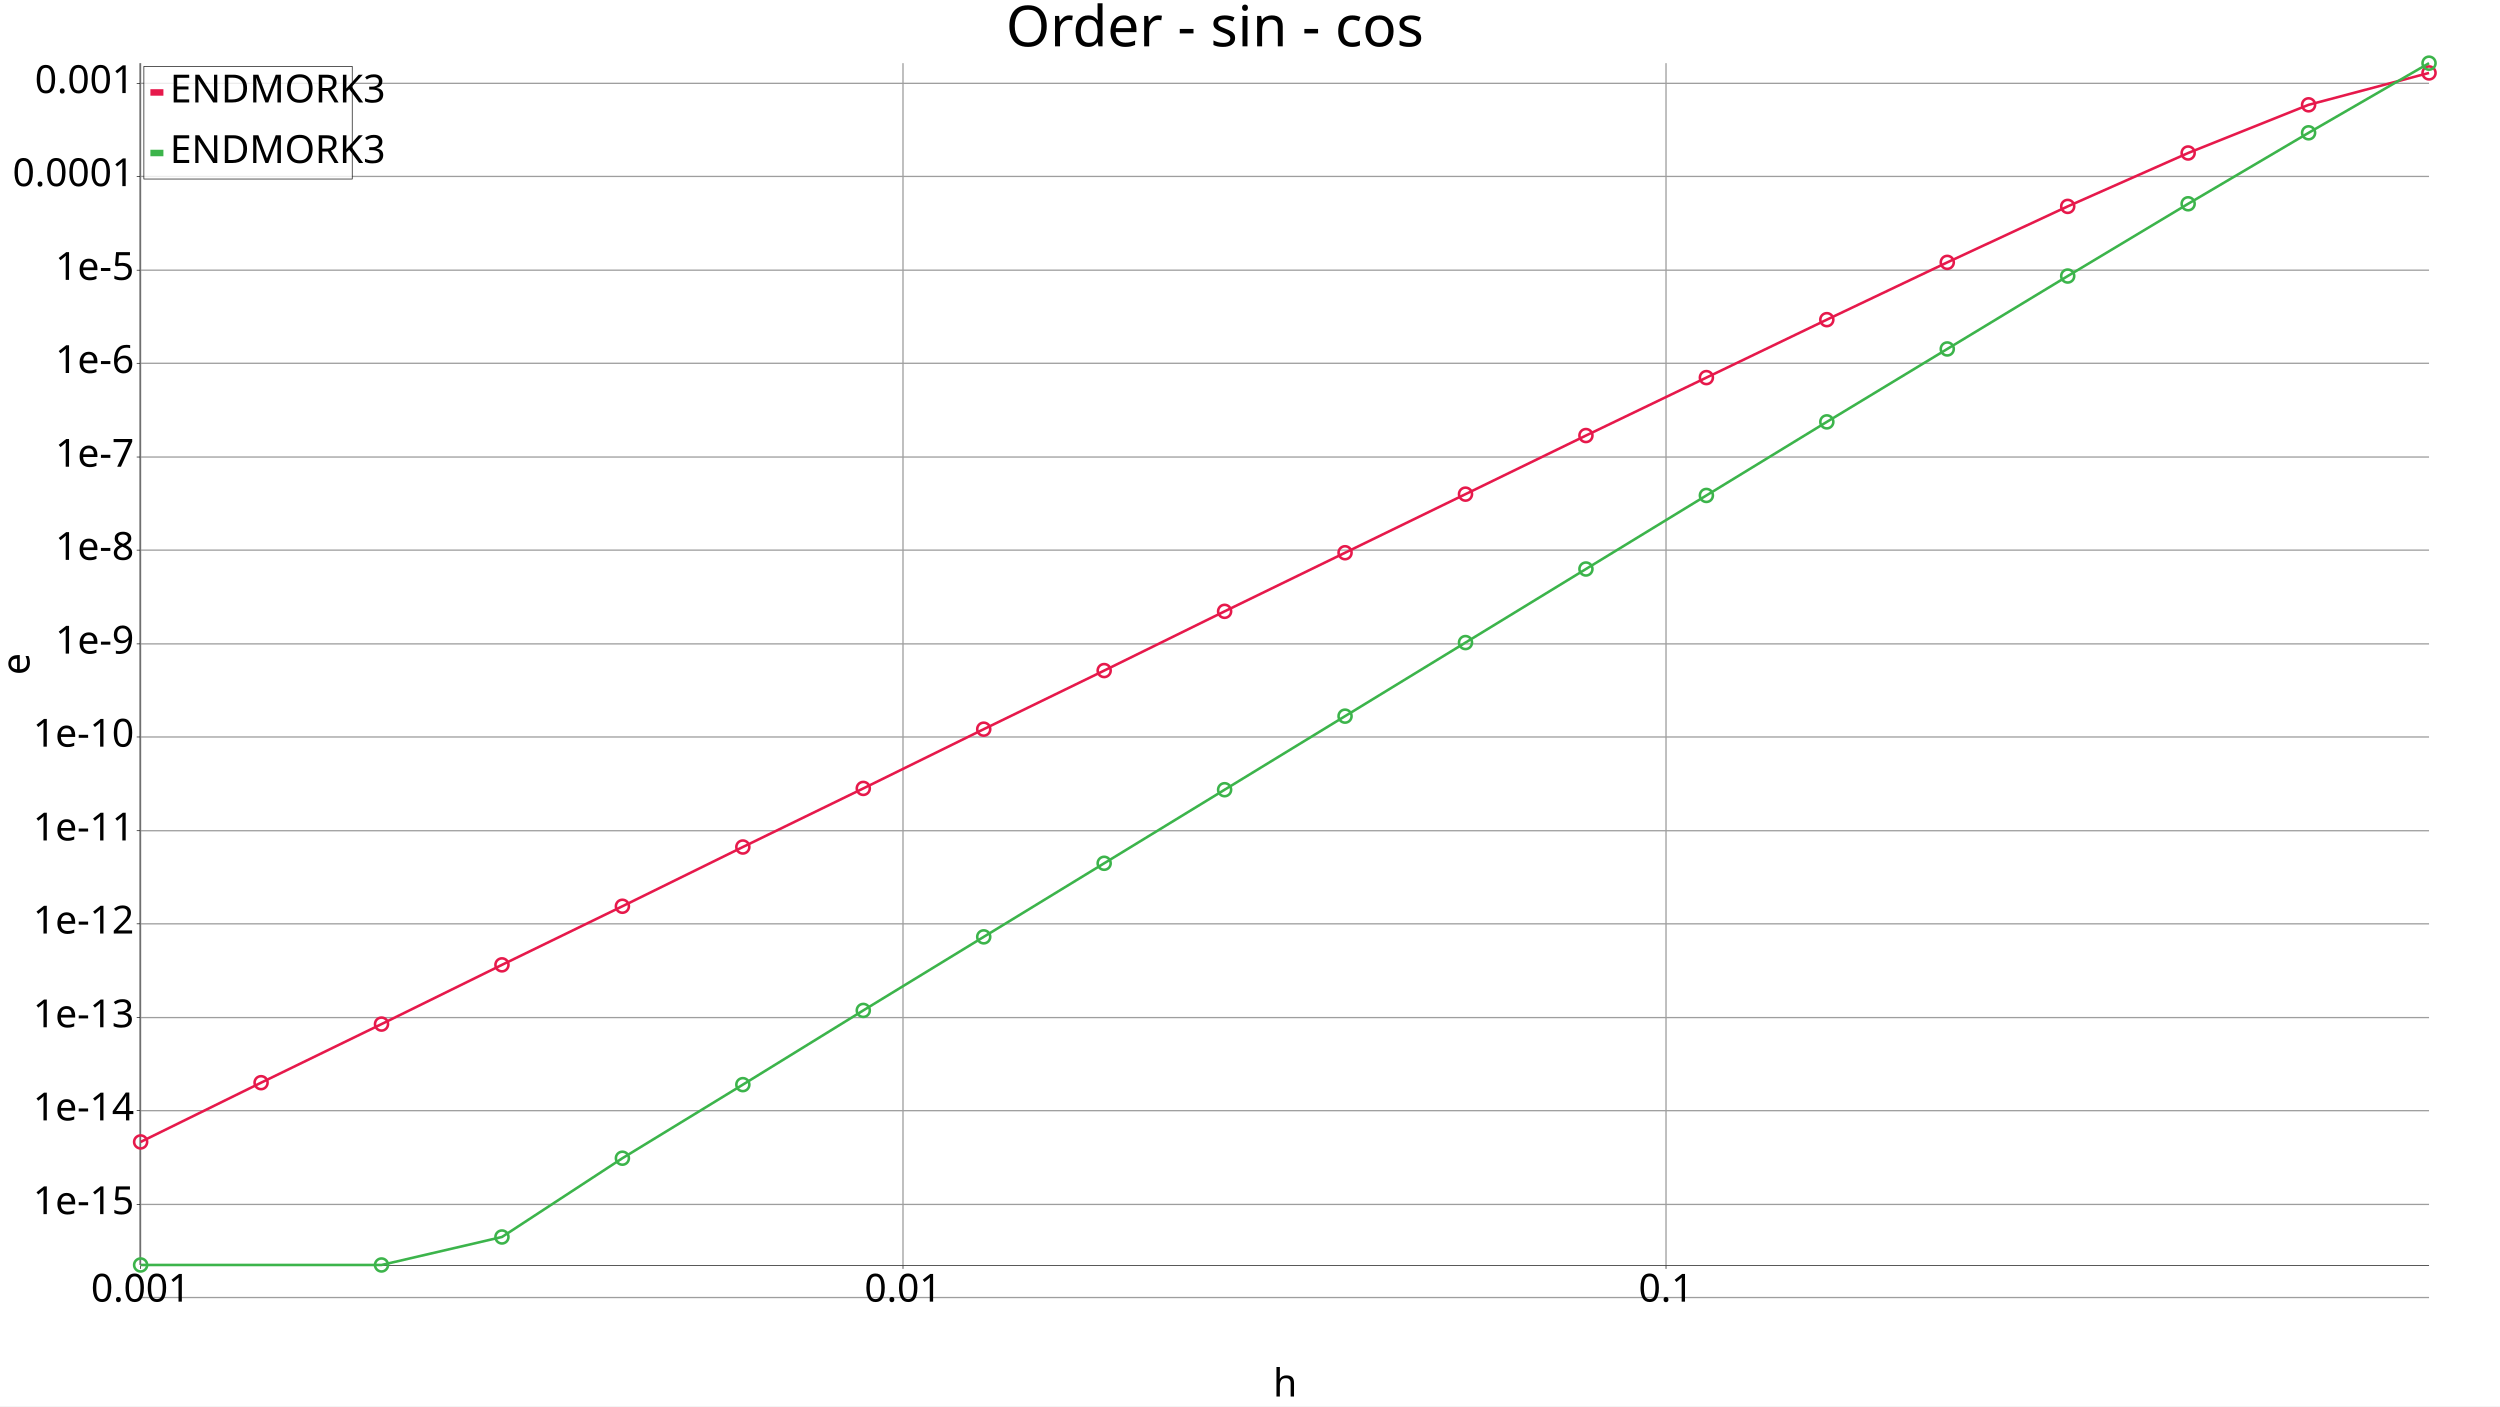
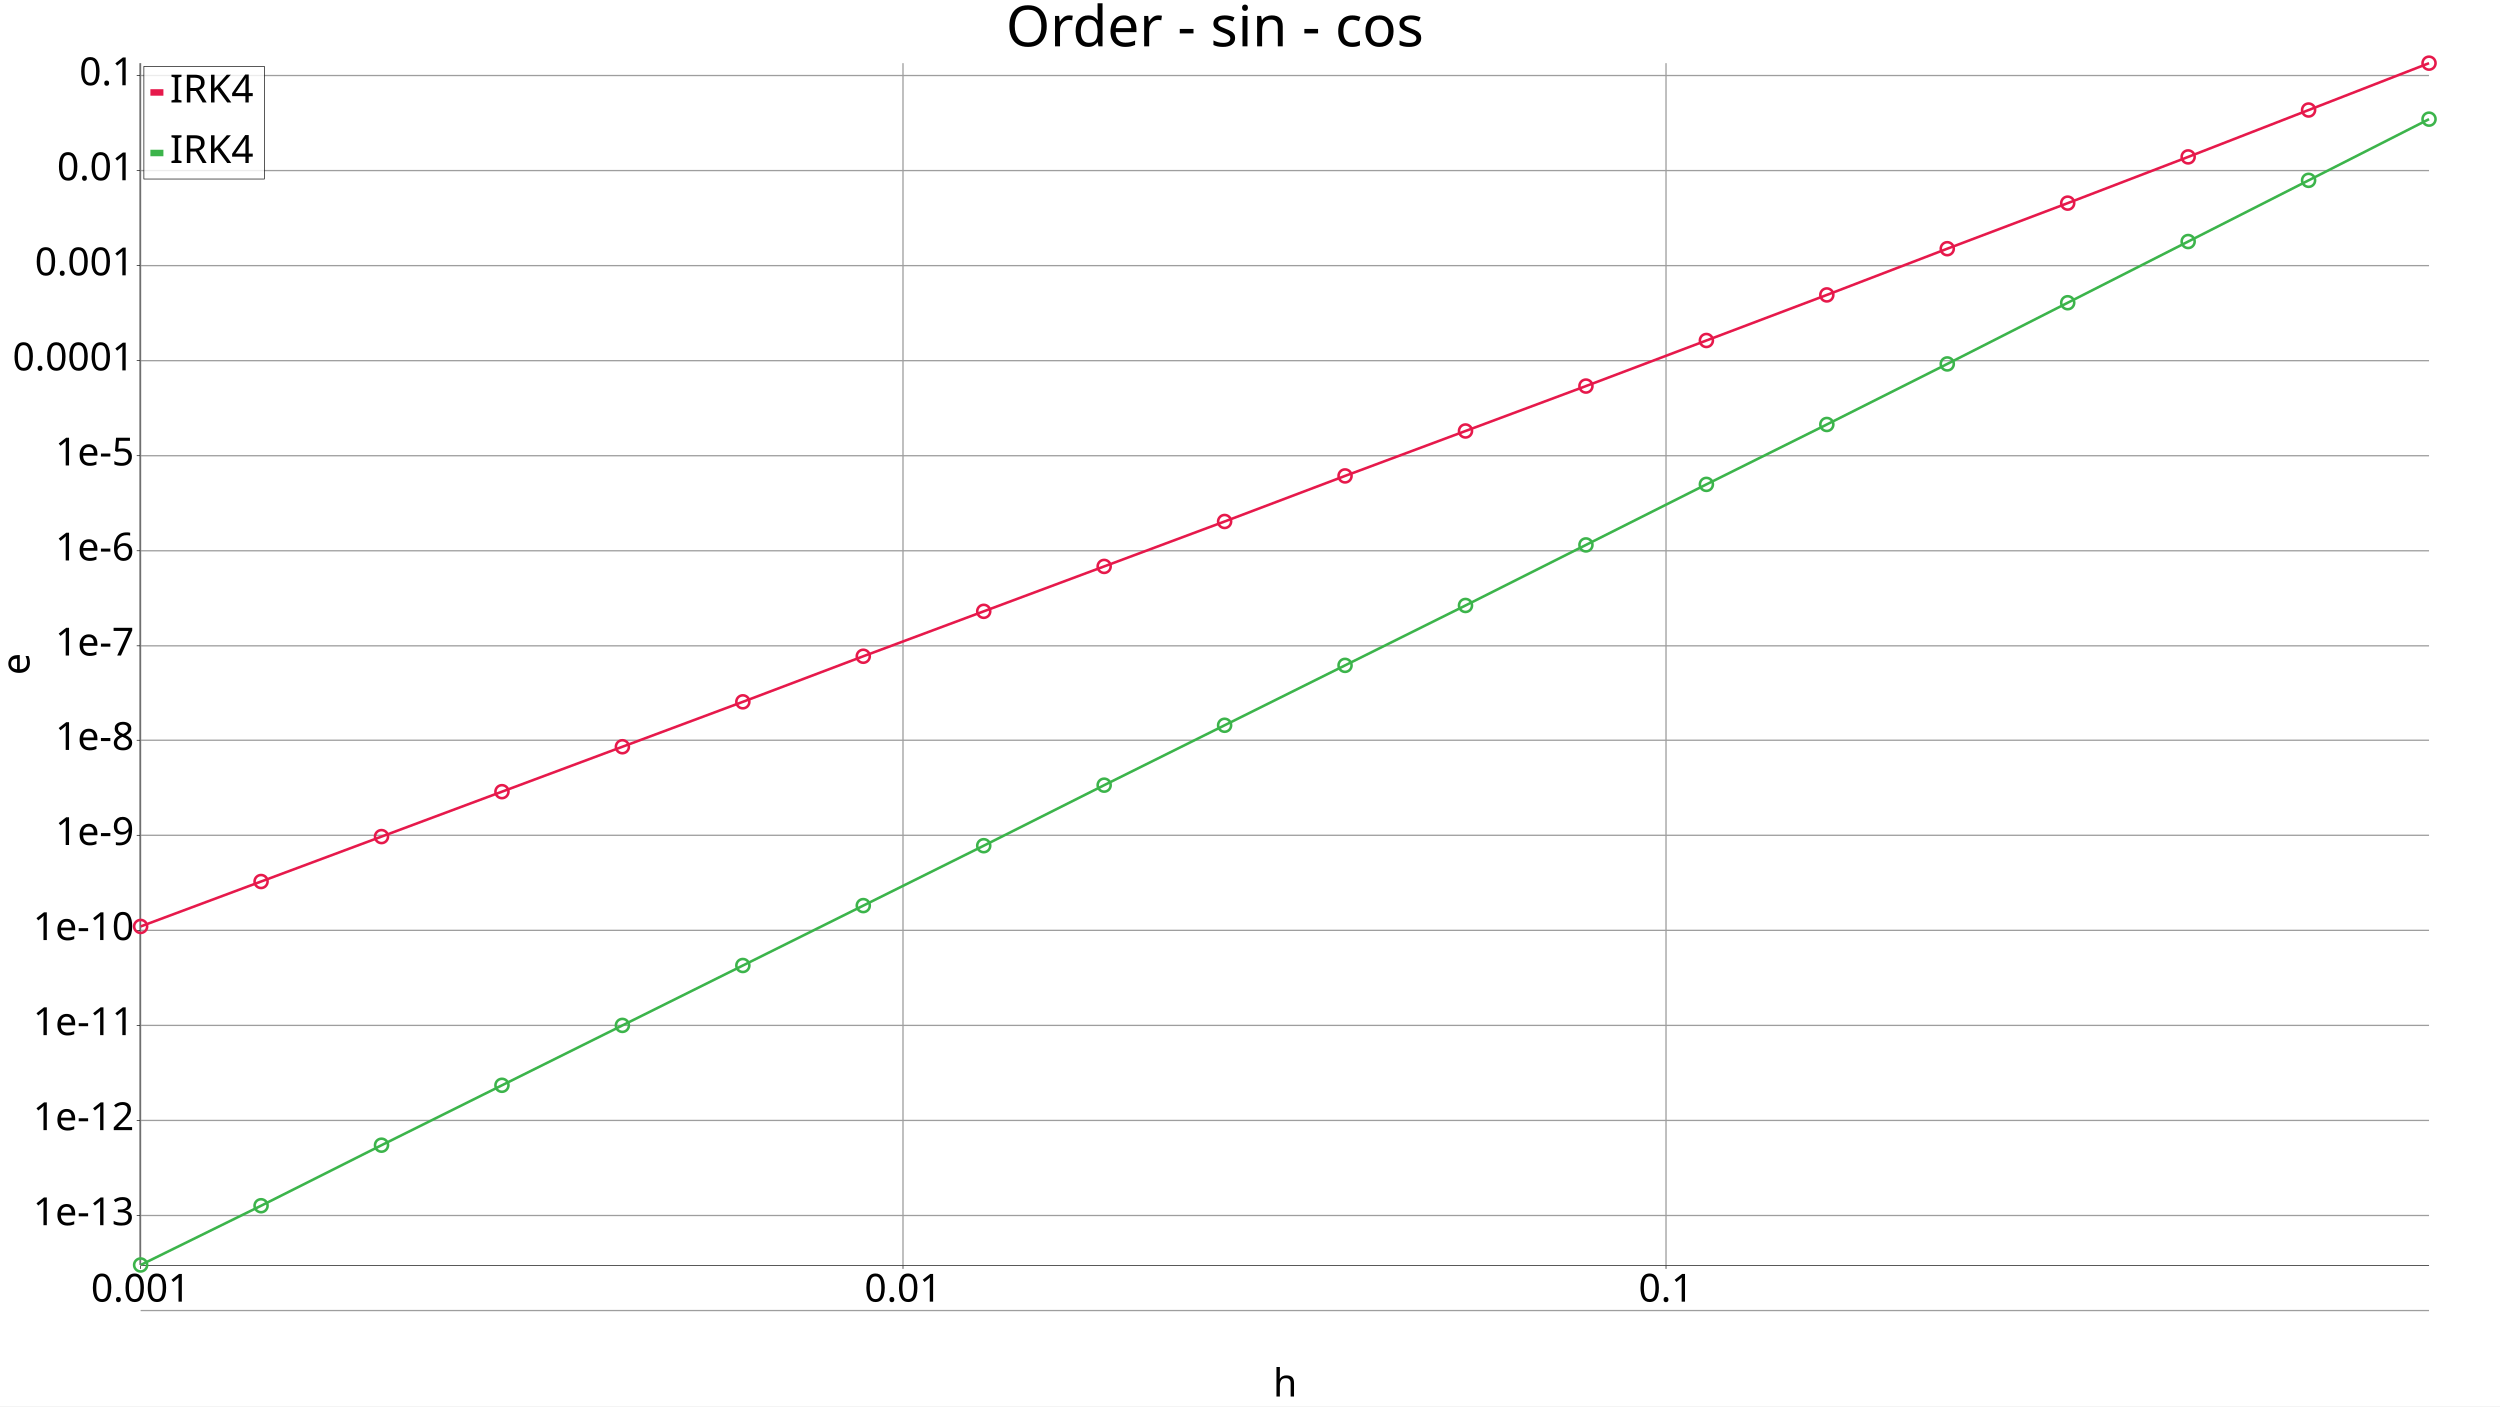
<svg xmlns="http://www.w3.org/2000/svg" width="3840" height="2160" viewBox="0 0 3840 2160">
  <rect x="0" y="0" width="3840" height="2160" opacity="1" fill="#FFFFFF" stroke="none" />
  <text x="1866" y="5" dy="0.76em" text-anchor="middle" font-family="sans-serif" font-size="87.097" opacity="1" fill="#000000">
Order - sin - cos
</text>
  <text x="0" y="1020" dy="0.76em" text-anchor="middle" font-family="sans-serif" font-size="59.677" opacity="1" fill="#000000" transform="rotate(270, 0, 1020)">
e
</text>
  <text x="1974" y="2160" dy="-0.5ex" text-anchor="middle" font-family="sans-serif" font-size="59.677" opacity="1" fill="#000000">
h
</text>
  <line opacity="1" stroke="#9E9E9E" stroke-width="2" x1="216" y1="1943" x2="216" y2="97" />
  <line opacity="1" stroke="#9E9E9E" stroke-width="2" x1="1387" y1="1943" x2="1387" y2="97" />
  <line opacity="1" stroke="#9E9E9E" stroke-width="2" x1="2559" y1="1943" x2="2559" y2="97" />
-   <line opacity="1" stroke="#9E9E9E" stroke-width="2" x1="216" y1="1993" x2="3731" y2="1993" />
-   <line opacity="1" stroke="#9E9E9E" stroke-width="2" x1="216" y1="1850" x2="3731" y2="1850" />
-   <line opacity="1" stroke="#9E9E9E" stroke-width="2" x1="216" y1="1706" x2="3731" y2="1706" />
-   <line opacity="1" stroke="#9E9E9E" stroke-width="2" x1="216" y1="1563" x2="3731" y2="1563" />
-   <line opacity="1" stroke="#9E9E9E" stroke-width="2" x1="216" y1="1419" x2="3731" y2="1419" />
-   <line opacity="1" stroke="#9E9E9E" stroke-width="2" x1="216" y1="1276" x2="3731" y2="1276" />
-   <line opacity="1" stroke="#9E9E9E" stroke-width="2" x1="216" y1="1132" x2="3731" y2="1132" />
-   <line opacity="1" stroke="#9E9E9E" stroke-width="2" x1="216" y1="989" x2="3731" y2="989" />
-   <line opacity="1" stroke="#9E9E9E" stroke-width="2" x1="216" y1="845" x2="3731" y2="845" />
-   <line opacity="1" stroke="#9E9E9E" stroke-width="2" x1="216" y1="702" x2="3731" y2="702" />
-   <line opacity="1" stroke="#9E9E9E" stroke-width="2" x1="216" y1="558" x2="3731" y2="558" />
-   <line opacity="1" stroke="#9E9E9E" stroke-width="2" x1="216" y1="415" x2="3731" y2="415" />
-   <line opacity="1" stroke="#9E9E9E" stroke-width="2" x1="216" y1="271" x2="3731" y2="271" />
-   <line opacity="1" stroke="#9E9E9E" stroke-width="2" x1="216" y1="128" x2="3731" y2="128" />
+   <line opacity="1" stroke="#9E9E9E" stroke-width="2" x1="216" y1="2013" x2="3731" y2="2013" />
+   <line opacity="1" stroke="#9E9E9E" stroke-width="2" x1="216" y1="1867" x2="3731" y2="1867" />
+   <line opacity="1" stroke="#9E9E9E" stroke-width="2" x1="216" y1="1721" x2="3731" y2="1721" />
+   <line opacity="1" stroke="#9E9E9E" stroke-width="2" x1="216" y1="1575" x2="3731" y2="1575" />
+   <line opacity="1" stroke="#9E9E9E" stroke-width="2" x1="216" y1="1429" x2="3731" y2="1429" />
+   <line opacity="1" stroke="#9E9E9E" stroke-width="2" x1="216" y1="1283" x2="3731" y2="1283" />
+   <line opacity="1" stroke="#9E9E9E" stroke-width="2" x1="216" y1="1137" x2="3731" y2="1137" />
+   <line opacity="1" stroke="#9E9E9E" stroke-width="2" x1="216" y1="992" x2="3731" y2="992" />
+   <line opacity="1" stroke="#9E9E9E" stroke-width="2" x1="216" y1="846" x2="3731" y2="846" />
+   <line opacity="1" stroke="#9E9E9E" stroke-width="2" x1="216" y1="700" x2="3731" y2="700" />
+   <line opacity="1" stroke="#9E9E9E" stroke-width="2" x1="216" y1="554" x2="3731" y2="554" />
+   <line opacity="1" stroke="#9E9E9E" stroke-width="2" x1="216" y1="408" x2="3731" y2="408" />
+   <line opacity="1" stroke="#9E9E9E" stroke-width="2" x1="216" y1="262" x2="3731" y2="262" />
+   <line opacity="1" stroke="#9E9E9E" stroke-width="2" x1="216" y1="116" x2="3731" y2="116" />
  <polyline fill="none" opacity="1" stroke="#000000" stroke-width="1" points="215,97 215,1943 " />
-   <text x="206" y="1850" dy="0.5ex" text-anchor="end" font-family="sans-serif" font-size="59.677" opacity="1" fill="#000000">
- 1e-15
- </text>
-   <polyline fill="none" opacity="1" stroke="#000000" stroke-width="1" points="210,1850 215,1850 " />
-   <text x="206" y="1706" dy="0.5ex" text-anchor="end" font-family="sans-serif" font-size="59.677" opacity="1" fill="#000000">
- 1e-14
- </text>
-   <polyline fill="none" opacity="1" stroke="#000000" stroke-width="1" points="210,1706 215,1706 " />
-   <text x="206" y="1563" dy="0.5ex" text-anchor="end" font-family="sans-serif" font-size="59.677" opacity="1" fill="#000000">
+   <text x="206" y="1867" dy="0.5ex" text-anchor="end" font-family="sans-serif" font-size="59.677" opacity="1" fill="#000000">
1e-13
</text>
-   <polyline fill="none" opacity="1" stroke="#000000" stroke-width="1" points="210,1563 215,1563 " />
-   <text x="206" y="1419" dy="0.5ex" text-anchor="end" font-family="sans-serif" font-size="59.677" opacity="1" fill="#000000">
+   <polyline fill="none" opacity="1" stroke="#000000" stroke-width="1" points="210,1867 215,1867 " />
+   <text x="206" y="1721" dy="0.5ex" text-anchor="end" font-family="sans-serif" font-size="59.677" opacity="1" fill="#000000">
1e-12
</text>
-   <polyline fill="none" opacity="1" stroke="#000000" stroke-width="1" points="210,1419 215,1419 " />
-   <text x="206" y="1276" dy="0.5ex" text-anchor="end" font-family="sans-serif" font-size="59.677" opacity="1" fill="#000000">
+   <polyline fill="none" opacity="1" stroke="#000000" stroke-width="1" points="210,1721 215,1721 " />
+   <text x="206" y="1575" dy="0.5ex" text-anchor="end" font-family="sans-serif" font-size="59.677" opacity="1" fill="#000000">
1e-11
</text>
-   <polyline fill="none" opacity="1" stroke="#000000" stroke-width="1" points="210,1276 215,1276 " />
-   <text x="206" y="1132" dy="0.5ex" text-anchor="end" font-family="sans-serif" font-size="59.677" opacity="1" fill="#000000">
+   <polyline fill="none" opacity="1" stroke="#000000" stroke-width="1" points="210,1575 215,1575 " />
+   <text x="206" y="1429" dy="0.5ex" text-anchor="end" font-family="sans-serif" font-size="59.677" opacity="1" fill="#000000">
1e-10
</text>
-   <polyline fill="none" opacity="1" stroke="#000000" stroke-width="1" points="210,1132 215,1132 " />
-   <text x="206" y="989" dy="0.5ex" text-anchor="end" font-family="sans-serif" font-size="59.677" opacity="1" fill="#000000">
+   <polyline fill="none" opacity="1" stroke="#000000" stroke-width="1" points="210,1429 215,1429 " />
+   <text x="206" y="1283" dy="0.5ex" text-anchor="end" font-family="sans-serif" font-size="59.677" opacity="1" fill="#000000">
1e-9
</text>
-   <polyline fill="none" opacity="1" stroke="#000000" stroke-width="1" points="210,989 215,989 " />
-   <text x="206" y="845" dy="0.5ex" text-anchor="end" font-family="sans-serif" font-size="59.677" opacity="1" fill="#000000">
+   <polyline fill="none" opacity="1" stroke="#000000" stroke-width="1" points="210,1283 215,1283 " />
+   <text x="206" y="1137" dy="0.5ex" text-anchor="end" font-family="sans-serif" font-size="59.677" opacity="1" fill="#000000">
1e-8
</text>
-   <polyline fill="none" opacity="1" stroke="#000000" stroke-width="1" points="210,845 215,845 " />
-   <text x="206" y="702" dy="0.5ex" text-anchor="end" font-family="sans-serif" font-size="59.677" opacity="1" fill="#000000">
+   <polyline fill="none" opacity="1" stroke="#000000" stroke-width="1" points="210,1137 215,1137 " />
+   <text x="206" y="992" dy="0.5ex" text-anchor="end" font-family="sans-serif" font-size="59.677" opacity="1" fill="#000000">
1e-7
</text>
-   <polyline fill="none" opacity="1" stroke="#000000" stroke-width="1" points="210,702 215,702 " />
-   <text x="206" y="558" dy="0.5ex" text-anchor="end" font-family="sans-serif" font-size="59.677" opacity="1" fill="#000000">
+   <polyline fill="none" opacity="1" stroke="#000000" stroke-width="1" points="210,992 215,992 " />
+   <text x="206" y="846" dy="0.5ex" text-anchor="end" font-family="sans-serif" font-size="59.677" opacity="1" fill="#000000">
1e-6
</text>
-   <polyline fill="none" opacity="1" stroke="#000000" stroke-width="1" points="210,558 215,558 " />
-   <text x="206" y="415" dy="0.5ex" text-anchor="end" font-family="sans-serif" font-size="59.677" opacity="1" fill="#000000">
+   <polyline fill="none" opacity="1" stroke="#000000" stroke-width="1" points="210,846 215,846 " />
+   <text x="206" y="700" dy="0.5ex" text-anchor="end" font-family="sans-serif" font-size="59.677" opacity="1" fill="#000000">
1e-5
</text>
-   <polyline fill="none" opacity="1" stroke="#000000" stroke-width="1" points="210,415 215,415 " />
-   <text x="206" y="271" dy="0.5ex" text-anchor="end" font-family="sans-serif" font-size="59.677" opacity="1" fill="#000000">
+   <polyline fill="none" opacity="1" stroke="#000000" stroke-width="1" points="210,700 215,700 " />
+   <text x="206" y="554" dy="0.5ex" text-anchor="end" font-family="sans-serif" font-size="59.677" opacity="1" fill="#000000">
0.0001
</text>
-   <polyline fill="none" opacity="1" stroke="#000000" stroke-width="1" points="210,271 215,271 " />
-   <text x="206" y="128" dy="0.5ex" text-anchor="end" font-family="sans-serif" font-size="59.677" opacity="1" fill="#000000">
+   <polyline fill="none" opacity="1" stroke="#000000" stroke-width="1" points="210,554 215,554 " />
+   <text x="206" y="408" dy="0.5ex" text-anchor="end" font-family="sans-serif" font-size="59.677" opacity="1" fill="#000000">
0.001
</text>
-   <polyline fill="none" opacity="1" stroke="#000000" stroke-width="1" points="210,128 215,128 " />
+   <polyline fill="none" opacity="1" stroke="#000000" stroke-width="1" points="210,408 215,408 " />
+   <text x="206" y="262" dy="0.5ex" text-anchor="end" font-family="sans-serif" font-size="59.677" opacity="1" fill="#000000">
+ 0.01
+ </text>
+   <polyline fill="none" opacity="1" stroke="#000000" stroke-width="1" points="210,262 215,262 " />
+   <text x="206" y="116" dy="0.5ex" text-anchor="end" font-family="sans-serif" font-size="59.677" opacity="1" fill="#000000">
+ 0.1
+ </text>
+   <polyline fill="none" opacity="1" stroke="#000000" stroke-width="1" points="210,116 215,116 " />
  <polyline fill="none" opacity="1" stroke="#000000" stroke-width="1" points="216,1944 3731,1944 " />
  <text x="216" y="1954" dy="0.76em" text-anchor="middle" font-family="sans-serif" font-size="59.677" opacity="1" fill="#000000">
0.001
</text>
  <polyline fill="none" opacity="1" stroke="#000000" stroke-width="1" points="216,1944 216,1949 " />
  <text x="1387" y="1954" dy="0.76em" text-anchor="middle" font-family="sans-serif" font-size="59.677" opacity="1" fill="#000000">
0.01
</text>
  <polyline fill="none" opacity="1" stroke="#000000" stroke-width="1" points="1387,1944 1387,1949 " />
  <text x="2559" y="1954" dy="0.76em" text-anchor="middle" font-family="sans-serif" font-size="59.677" opacity="1" fill="#000000">
0.1
</text>
  <polyline fill="none" opacity="1" stroke="#000000" stroke-width="1" points="2559,1944 2559,1949 " />
-   <circle cx="216" cy="1754" r="10" opacity="1" fill="none" stroke="#E6194B" stroke-width="4" />
-   <circle cx="401" cy="1663" r="10" opacity="1" fill="none" stroke="#E6194B" stroke-width="4" />
-   <circle cx="586" cy="1573" r="10" opacity="1" fill="none" stroke="#E6194B" stroke-width="4" />
-   <circle cx="771" cy="1482" r="10" opacity="1" fill="none" stroke="#E6194B" stroke-width="4" />
-   <circle cx="956" cy="1392" r="10" opacity="1" fill="none" stroke="#E6194B" stroke-width="4" />
-   <circle cx="1141" cy="1301" r="10" opacity="1" fill="none" stroke="#E6194B" stroke-width="4" />
-   <circle cx="1326" cy="1211" r="10" opacity="1" fill="none" stroke="#E6194B" stroke-width="4" />
-   <circle cx="1511" cy="1120" r="10" opacity="1" fill="none" stroke="#E6194B" stroke-width="4" />
-   <circle cx="1696" cy="1030" r="10" opacity="1" fill="none" stroke="#E6194B" stroke-width="4" />
-   <circle cx="1881" cy="939" r="10" opacity="1" fill="none" stroke="#E6194B" stroke-width="4" />
-   <circle cx="2066" cy="849" r="10" opacity="1" fill="none" stroke="#E6194B" stroke-width="4" />
-   <circle cx="2251" cy="759" r="10" opacity="1" fill="none" stroke="#E6194B" stroke-width="4" />
-   <circle cx="2436" cy="669" r="10" opacity="1" fill="none" stroke="#E6194B" stroke-width="4" />
-   <circle cx="2621" cy="580" r="10" opacity="1" fill="none" stroke="#E6194B" stroke-width="4" />
-   <circle cx="2806" cy="491" r="10" opacity="1" fill="none" stroke="#E6194B" stroke-width="4" />
-   <circle cx="2991" cy="403" r="10" opacity="1" fill="none" stroke="#E6194B" stroke-width="4" />
-   <circle cx="3176" cy="317" r="10" opacity="1" fill="none" stroke="#E6194B" stroke-width="4" />
-   <circle cx="3361" cy="235" r="10" opacity="1" fill="none" stroke="#E6194B" stroke-width="4" />
-   <circle cx="3546" cy="161" r="10" opacity="1" fill="none" stroke="#E6194B" stroke-width="4" />
-   <circle cx="3731" cy="112" r="10" opacity="1" fill="none" stroke="#E6194B" stroke-width="4" />
-   <polyline fill="none" opacity="1" stroke="#E6194B" stroke-width="4" points="216,1754 401,1663 586,1573 771,1482 956,1392 1141,1301 1326,1211 1511,1120 1696,1030 1881,939 2066,849 2251,759 2436,669 2621,580 2806,491 2991,403 3176,317 3361,235 3546,161 3731,112 " />
+   <circle cx="216" cy="1423" r="10" opacity="1" fill="none" stroke="#E6194B" stroke-width="4" />
+   <circle cx="401" cy="1354" r="10" opacity="1" fill="none" stroke="#E6194B" stroke-width="4" />
+   <circle cx="586" cy="1285" r="10" opacity="1" fill="none" stroke="#E6194B" stroke-width="4" />
+   <circle cx="771" cy="1216" r="10" opacity="1" fill="none" stroke="#E6194B" stroke-width="4" />
+   <circle cx="956" cy="1147" r="10" opacity="1" fill="none" stroke="#E6194B" stroke-width="4" />
+   <circle cx="1141" cy="1078" r="10" opacity="1" fill="none" stroke="#E6194B" stroke-width="4" />
+   <circle cx="1326" cy="1008" r="10" opacity="1" fill="none" stroke="#E6194B" stroke-width="4" />
+   <circle cx="1511" cy="939" r="10" opacity="1" fill="none" stroke="#E6194B" stroke-width="4" />
+   <circle cx="1696" cy="870" r="10" opacity="1" fill="none" stroke="#E6194B" stroke-width="4" />
+   <circle cx="1881" cy="801" r="10" opacity="1" fill="none" stroke="#E6194B" stroke-width="4" />
+   <circle cx="2066" cy="731" r="10" opacity="1" fill="none" stroke="#E6194B" stroke-width="4" />
+   <circle cx="2251" cy="662" r="10" opacity="1" fill="none" stroke="#E6194B" stroke-width="4" />
+   <circle cx="2436" cy="593" r="10" opacity="1" fill="none" stroke="#E6194B" stroke-width="4" />
+   <circle cx="2621" cy="523" r="10" opacity="1" fill="none" stroke="#E6194B" stroke-width="4" />
+   <circle cx="2806" cy="453" r="10" opacity="1" fill="none" stroke="#E6194B" stroke-width="4" />
+   <circle cx="2991" cy="382" r="10" opacity="1" fill="none" stroke="#E6194B" stroke-width="4" />
+   <circle cx="3176" cy="312" r="10" opacity="1" fill="none" stroke="#E6194B" stroke-width="4" />
+   <circle cx="3361" cy="241" r="10" opacity="1" fill="none" stroke="#E6194B" stroke-width="4" />
+   <circle cx="3546" cy="169" r="10" opacity="1" fill="none" stroke="#E6194B" stroke-width="4" />
+   <circle cx="3731" cy="97" r="10" opacity="1" fill="none" stroke="#E6194B" stroke-width="4" />
+   <polyline fill="none" opacity="1" stroke="#E6194B" stroke-width="4" points="216,1423 401,1354 586,1285 771,1216 956,1147 1141,1078 1326,1008 1511,939 1696,870 1881,801 2066,731 2251,662 2436,593 2621,523 2806,453 2991,382 3176,312 3361,241 3546,169 3731,97 " />
  <circle cx="216" cy="1943" r="10" opacity="1" fill="none" stroke="#3CB44B" stroke-width="4" />
-   <circle cx="586" cy="1943" r="10" opacity="1" fill="none" stroke="#3CB44B" stroke-width="4" />
-   <circle cx="771" cy="1900" r="10" opacity="1" fill="none" stroke="#3CB44B" stroke-width="4" />
-   <circle cx="956" cy="1779" r="10" opacity="1" fill="none" stroke="#3CB44B" stroke-width="4" />
-   <circle cx="1141" cy="1666" r="10" opacity="1" fill="none" stroke="#3CB44B" stroke-width="4" />
-   <circle cx="1326" cy="1552" r="10" opacity="1" fill="none" stroke="#3CB44B" stroke-width="4" />
-   <circle cx="1511" cy="1439" r="10" opacity="1" fill="none" stroke="#3CB44B" stroke-width="4" />
-   <circle cx="1696" cy="1326" r="10" opacity="1" fill="none" stroke="#3CB44B" stroke-width="4" />
-   <circle cx="1881" cy="1213" r="10" opacity="1" fill="none" stroke="#3CB44B" stroke-width="4" />
-   <circle cx="2066" cy="1100" r="10" opacity="1" fill="none" stroke="#3CB44B" stroke-width="4" />
-   <circle cx="2251" cy="987" r="10" opacity="1" fill="none" stroke="#3CB44B" stroke-width="4" />
-   <circle cx="2436" cy="874" r="10" opacity="1" fill="none" stroke="#3CB44B" stroke-width="4" />
-   <circle cx="2621" cy="761" r="10" opacity="1" fill="none" stroke="#3CB44B" stroke-width="4" />
-   <circle cx="2806" cy="648" r="10" opacity="1" fill="none" stroke="#3CB44B" stroke-width="4" />
-   <circle cx="2991" cy="536" r="10" opacity="1" fill="none" stroke="#3CB44B" stroke-width="4" />
-   <circle cx="3176" cy="424" r="10" opacity="1" fill="none" stroke="#3CB44B" stroke-width="4" />
-   <circle cx="3361" cy="313" r="10" opacity="1" fill="none" stroke="#3CB44B" stroke-width="4" />
-   <circle cx="3546" cy="204" r="10" opacity="1" fill="none" stroke="#3CB44B" stroke-width="4" />
-   <circle cx="3731" cy="97" r="10" opacity="1" fill="none" stroke="#3CB44B" stroke-width="4" />
-   <polyline fill="none" opacity="1" stroke="#3CB44B" stroke-width="4" points="216,1943 586,1943 771,1900 956,1779 1141,1666 1326,1552 1511,1439 1696,1326 1881,1213 2066,1100 2251,987 2436,874 2621,761 2806,648 2991,536 3176,424 3361,313 3546,204 3731,97 " />
-   <rect x="221" y="102" width="320" height="173" opacity="0.8" fill="#FFFFFF" stroke="none" />
-   <rect x="221" y="102" width="320" height="173" opacity="1" fill="none" stroke="#000000" />
+   <circle cx="401" cy="1852" r="10" opacity="1" fill="none" stroke="#3CB44B" stroke-width="4" />
+   <circle cx="586" cy="1759" r="10" opacity="1" fill="none" stroke="#3CB44B" stroke-width="4" />
+   <circle cx="771" cy="1667" r="10" opacity="1" fill="none" stroke="#3CB44B" stroke-width="4" />
+   <circle cx="956" cy="1575" r="10" opacity="1" fill="none" stroke="#3CB44B" stroke-width="4" />
+   <circle cx="1141" cy="1483" r="10" opacity="1" fill="none" stroke="#3CB44B" stroke-width="4" />
+   <circle cx="1326" cy="1391" r="10" opacity="1" fill="none" stroke="#3CB44B" stroke-width="4" />
+   <circle cx="1511" cy="1299" r="10" opacity="1" fill="none" stroke="#3CB44B" stroke-width="4" />
+   <circle cx="1696" cy="1206" r="10" opacity="1" fill="none" stroke="#3CB44B" stroke-width="4" />
+   <circle cx="1881" cy="1114" r="10" opacity="1" fill="none" stroke="#3CB44B" stroke-width="4" />
+   <circle cx="2066" cy="1022" r="10" opacity="1" fill="none" stroke="#3CB44B" stroke-width="4" />
+   <circle cx="2251" cy="930" r="10" opacity="1" fill="none" stroke="#3CB44B" stroke-width="4" />
+   <circle cx="2436" cy="837" r="10" opacity="1" fill="none" stroke="#3CB44B" stroke-width="4" />
+   <circle cx="2621" cy="744" r="10" opacity="1" fill="none" stroke="#3CB44B" stroke-width="4" />
+   <circle cx="2806" cy="652" r="10" opacity="1" fill="none" stroke="#3CB44B" stroke-width="4" />
+   <circle cx="2991" cy="559" r="10" opacity="1" fill="none" stroke="#3CB44B" stroke-width="4" />
+   <circle cx="3176" cy="465" r="10" opacity="1" fill="none" stroke="#3CB44B" stroke-width="4" />
+   <circle cx="3361" cy="371" r="10" opacity="1" fill="none" stroke="#3CB44B" stroke-width="4" />
+   <circle cx="3546" cy="277" r="10" opacity="1" fill="none" stroke="#3CB44B" stroke-width="4" />
+   <circle cx="3731" cy="183" r="10" opacity="1" fill="none" stroke="#3CB44B" stroke-width="4" />
+   <polyline fill="none" opacity="1" stroke="#3CB44B" stroke-width="4" points="216,1943 401,1852 586,1759 771,1667 956,1575 1141,1483 1326,1391 1511,1299 1696,1206 1881,1114 2066,1022 2251,930 2436,837 2621,744 2806,652 2991,559 3176,465 3361,371 3546,277 3731,183 " />
+   <rect x="221" y="102" width="185" height="173" opacity="0.8" fill="#FFFFFF" stroke="none" />
+   <rect x="221" y="102" width="185" height="173" opacity="1" fill="none" stroke="#000000" />
  <text x="261" y="112" dy="0.76em" text-anchor="start" font-family="sans-serif" font-size="59.677" opacity="1" fill="#000000">
- ENDMORK3
+ IRK4
</text>
  <text x="261" y="205" dy="0.76em" text-anchor="start" font-family="sans-serif" font-size="59.677" opacity="1" fill="#000000">
- ENDMORK3
+ IRK4
</text>
  <polyline fill="none" opacity="1" stroke="#E6194B" stroke-width="10" points="231,142 251,142 " />
  <polyline fill="none" opacity="1" stroke="#3CB44B" stroke-width="10" points="231,235 251,235 " />
</svg>
